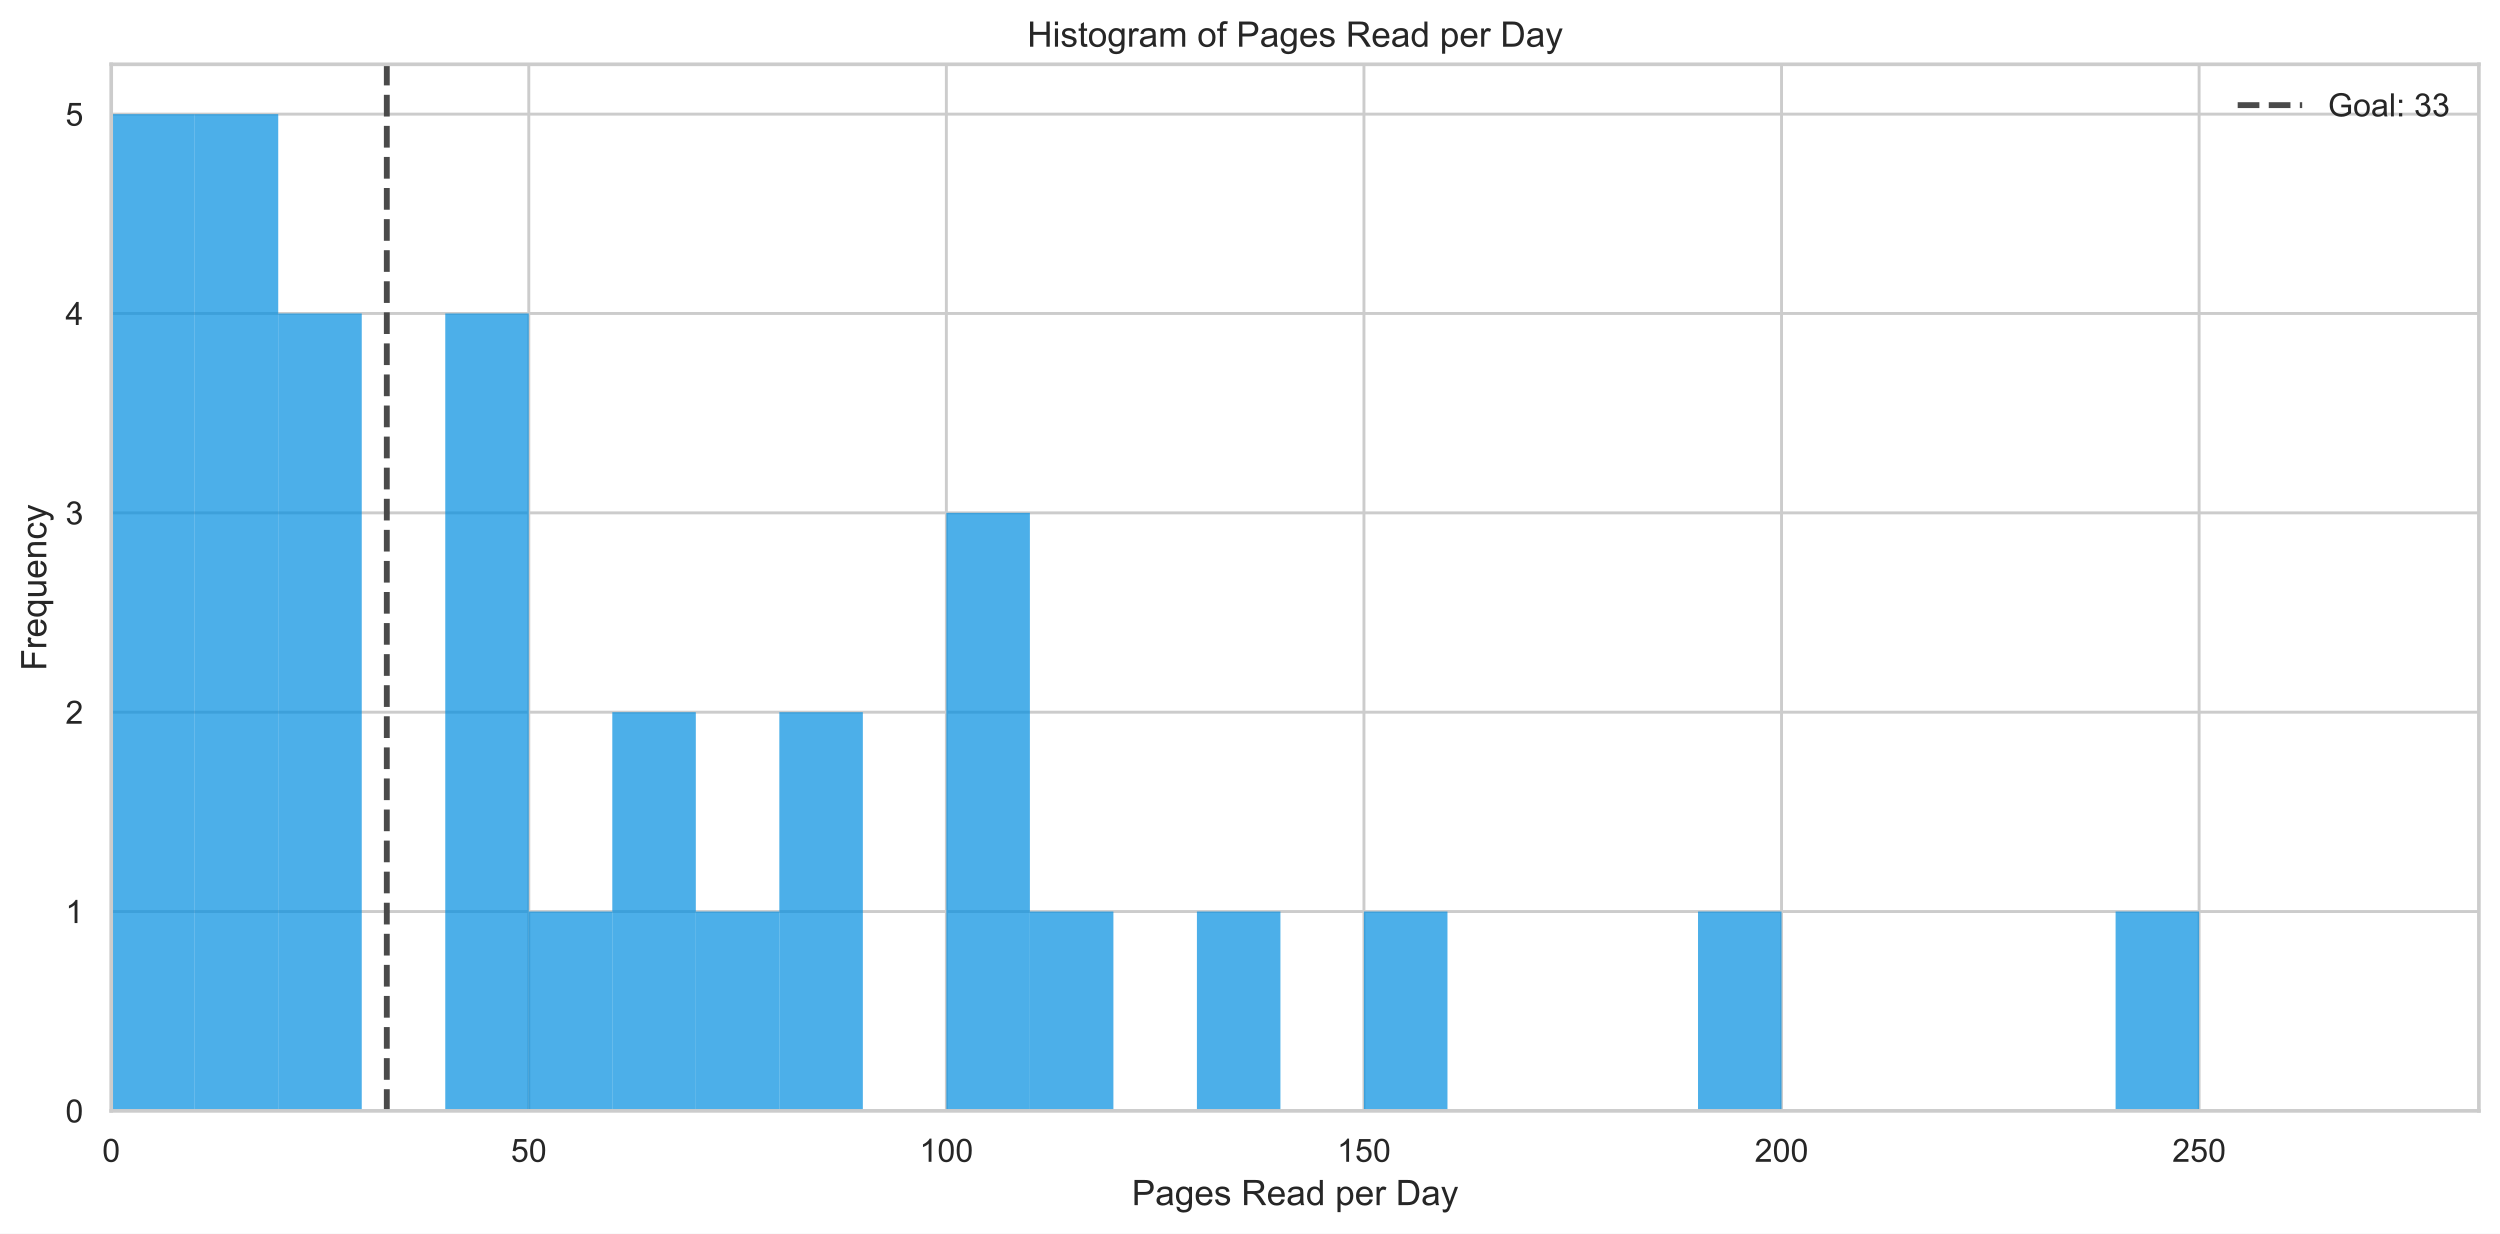
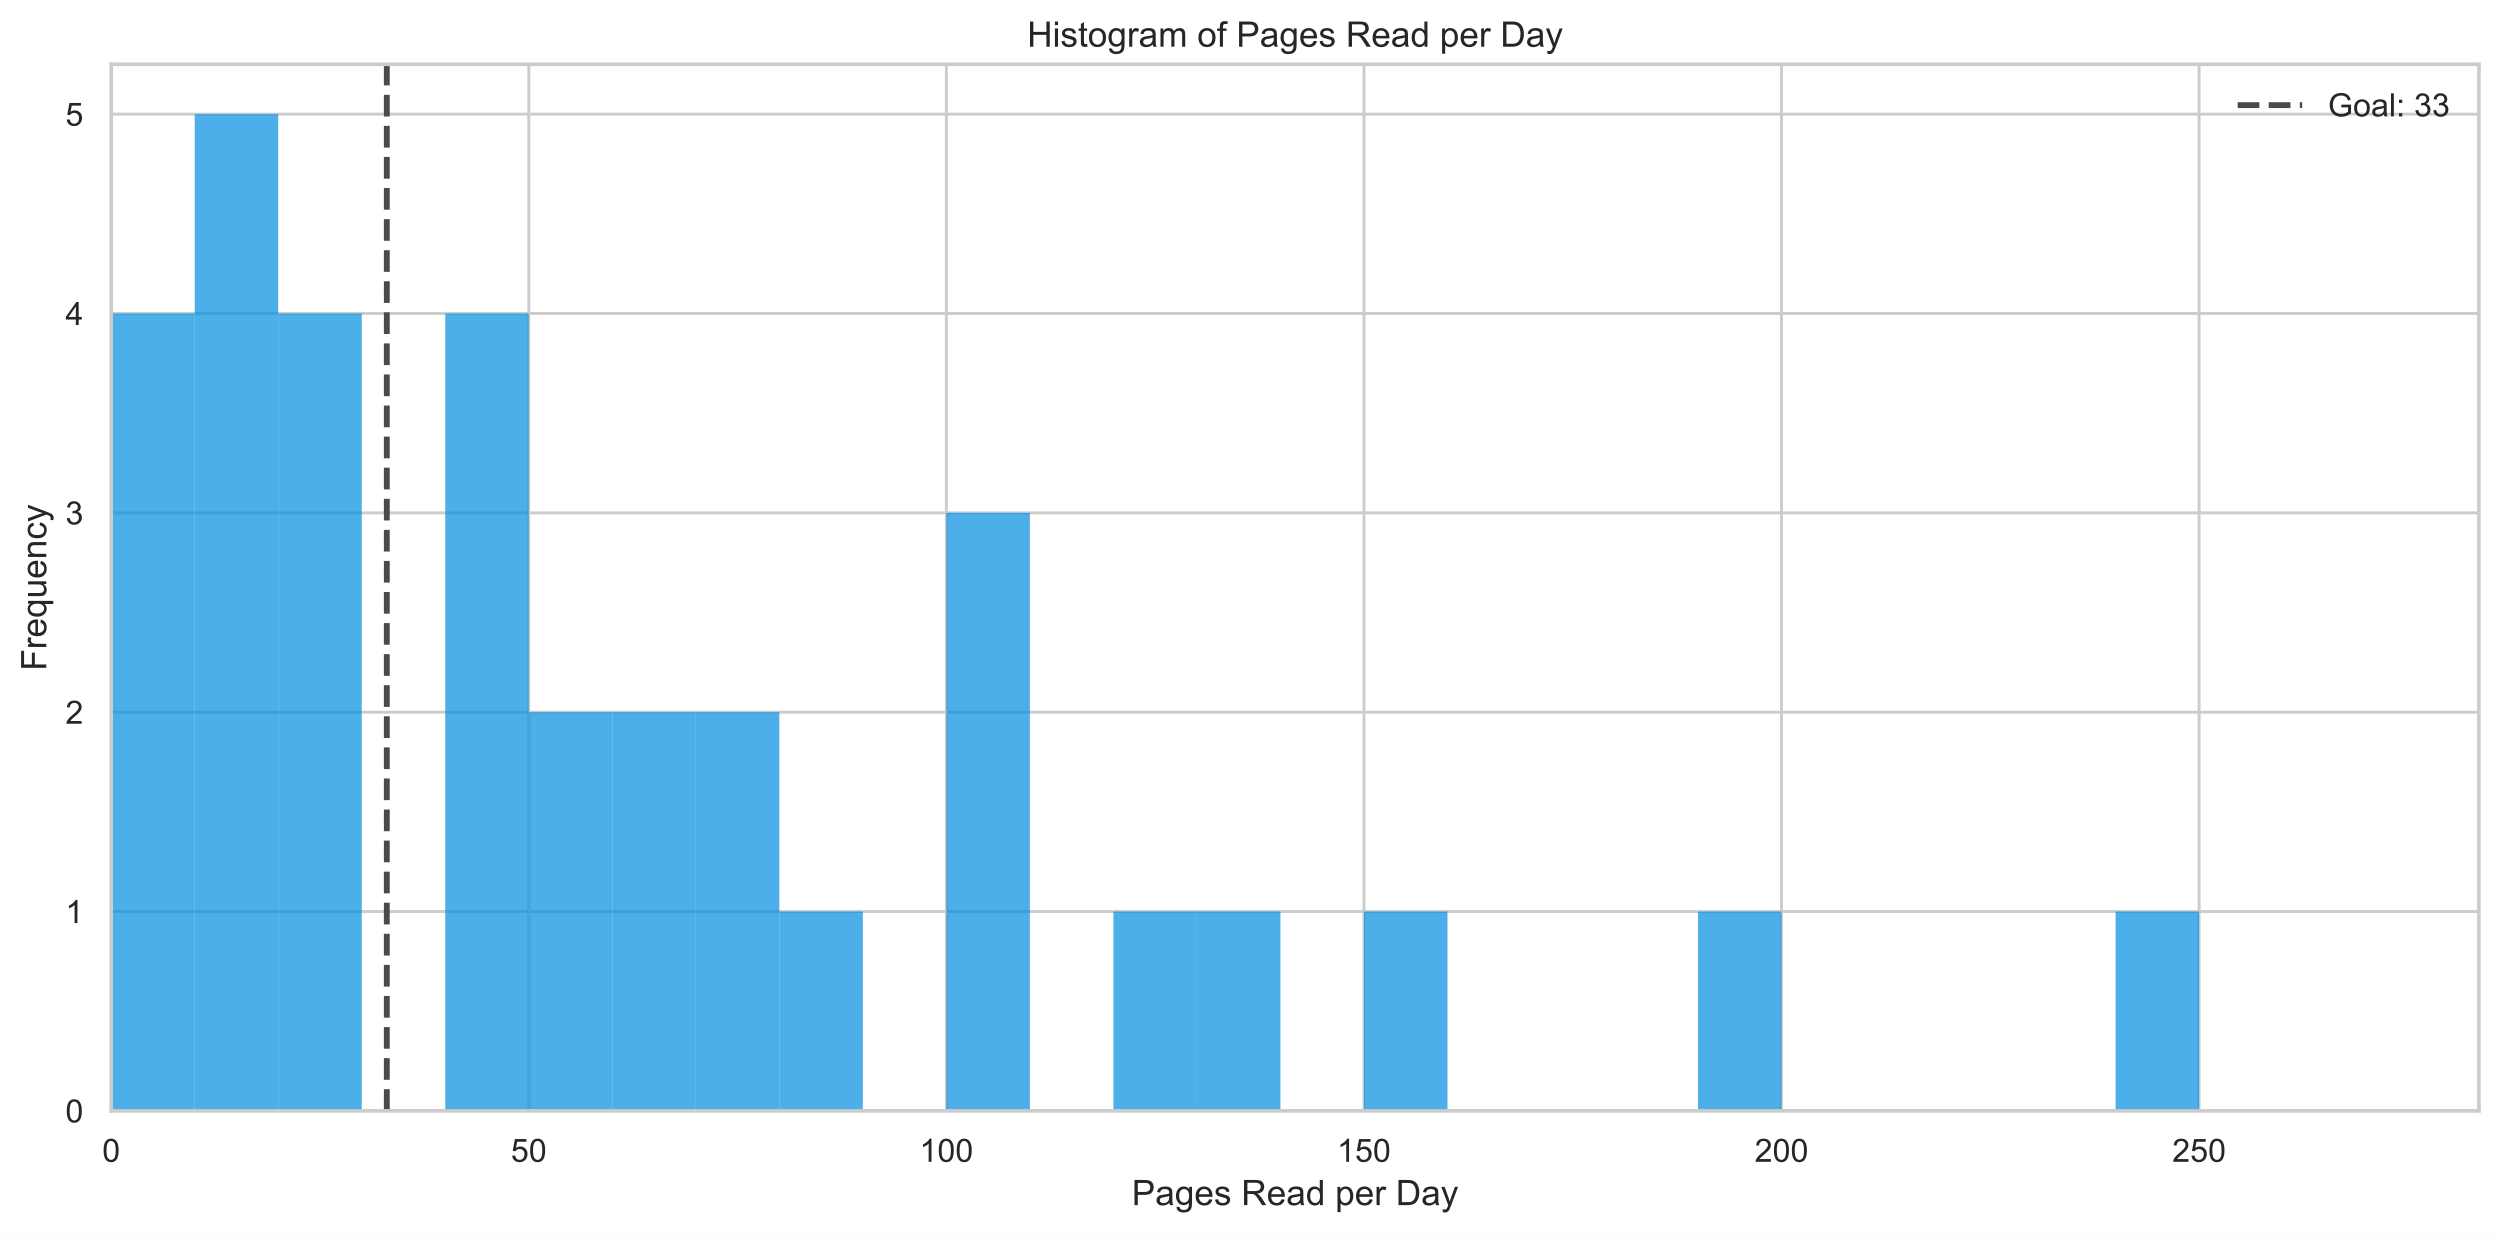
<svg xmlns="http://www.w3.org/2000/svg" xmlns:xlink="http://www.w3.org/1999/xlink" width="852.792pt" height="420.814pt" viewBox="0 0 852.792 420.814" version="1.1">
  <defs>
    <style type="text/css">*{stroke-linejoin: round; stroke-linecap: butt}</style>
  </defs>
  <g id="figure_1">
    <g id="patch_1">
      <path d="M 0 420.814  L 852.792 420.814  L 852.792 0  L 0 0  z " style="fill: #ffffff" />
    </g>
    <g id="axes_1">
      <g id="patch_2">
        <path d="M 37.932 378.939  L 845.592 378.939  L 845.592 21.936  L 37.932 21.936  z " style="fill: #ffffff" />
      </g>
      <g id="matplotlib.axis_1">
        <g id="xtick_1">
          <g id="line2d_1">
-             <path d="M 37.932 378.939  L 37.932 21.936  " clip-path="url(#pe243e5ae7b)" style="fill: none; stroke: #cccccc; stroke-linecap: round" />
+             <path d="M 37.932 378.939  L 37.932 21.936  " clip-path="url(#p85fb9407dc)" style="fill: none; stroke: #cccccc; stroke-linecap: round" />
          </g>
          <g id="text_1">
            <g style="fill: #262626" transform="translate(34.87352 396.313) scale(0.11 -0.11)">
              <defs>
                <path id="ArialMT-30" d="M 266 2259  Q 266 3072 433 3567  Q 600 4063 929 4331  Q 1259 4600 1759 4600  Q 2128 4600 2406 4451  Q 2684 4303 2865 4023  Q 3047 3744 3150 3342  Q 3253 2941 3253 2259  Q 3253 1453 3087 958  Q 2922 463 2592 192  Q 2263 -78 1759 -78  Q 1097 -78 719 397  Q 266 969 266 2259  z M 844 2259  Q 844 1131 1108 757  Q 1372 384 1759 384  Q 2147 384 2411 759  Q 2675 1134 2675 2259  Q 2675 3391 2411 3762  Q 2147 4134 1753 4134  Q 1366 4134 1134 3806  Q 844 3388 844 2259  z " transform="scale(0.015625)" />
              </defs>
              <use xlink:href="#ArialMT-30" />
            </g>
          </g>
        </g>
        <g id="xtick_2">
          <g id="line2d_2">
-             <path d="M 180.376 378.939  L 180.376 21.936  " clip-path="url(#pe243e5ae7b)" style="fill: none; stroke: #cccccc; stroke-linecap: round" />
+             <path d="M 180.376 378.939  L 180.376 21.936  " clip-path="url(#p85fb9407dc)" style="fill: none; stroke: #cccccc; stroke-linecap: round" />
          </g>
          <g id="text_2">
            <g style="fill: #262626" transform="translate(174.2594 396.313) scale(0.11 -0.11)">
              <defs>
                <path id="ArialMT-35" d="M 266 1200  L 856 1250  Q 922 819 1161 601  Q 1400 384 1738 384  Q 2144 384 2425 690  Q 2706 997 2706 1503  Q 2706 1984 2436 2262  Q 2166 2541 1728 2541  Q 1456 2541 1237 2417  Q 1019 2294 894 2097  L 366 2166  L 809 4519  L 3088 4519  L 3088 3981  L 1259 3981  L 1013 2750  Q 1425 3038 1878 3038  Q 2478 3038 2890 2622  Q 3303 2206 3303 1553  Q 3303 931 2941 478  Q 2500 -78 1738 -78  Q 1113 -78 717 272  Q 322 622 266 1200  z " transform="scale(0.015625)" />
              </defs>
              <use xlink:href="#ArialMT-35" />
              <use xlink:href="#ArialMT-30" x="55.615" />
            </g>
          </g>
        </g>
        <g id="xtick_3">
          <g id="line2d_3">
-             <path d="M 322.821 378.939  L 322.821 21.936  " clip-path="url(#pe243e5ae7b)" style="fill: none; stroke: #cccccc; stroke-linecap: round" />
+             <path d="M 322.821 378.939  L 322.821 21.936  " clip-path="url(#p85fb9407dc)" style="fill: none; stroke: #cccccc; stroke-linecap: round" />
          </g>
          <g id="text_3">
            <g style="fill: #262626" transform="translate(313.6454 396.313) scale(0.11 -0.11)">
              <defs>
                <path id="ArialMT-31" d="M 2384 0  L 1822 0  L 1822 3584  Q 1619 3391 1289 3197  Q 959 3003 697 2906  L 697 3450  Q 1169 3672 1522 3987  Q 1875 4303 2022 4600  L 2384 4600  L 2384 0  z " transform="scale(0.015625)" />
              </defs>
              <use xlink:href="#ArialMT-31" />
              <use xlink:href="#ArialMT-30" x="55.615" />
              <use xlink:href="#ArialMT-30" x="111.23" />
            </g>
          </g>
        </g>
        <g id="xtick_4">
          <g id="line2d_4">
-             <path d="M 465.265 378.939  L 465.265 21.936  " clip-path="url(#pe243e5ae7b)" style="fill: none; stroke: #cccccc; stroke-linecap: round" />
+             <path d="M 465.265 378.939  L 465.265 21.936  " clip-path="url(#p85fb9407dc)" style="fill: none; stroke: #cccccc; stroke-linecap: round" />
          </g>
          <g id="text_4">
            <g style="fill: #262626" transform="translate(456.0898 396.313) scale(0.11 -0.11)">
              <use xlink:href="#ArialMT-31" />
              <use xlink:href="#ArialMT-35" x="55.615" />
              <use xlink:href="#ArialMT-30" x="111.23" />
            </g>
          </g>
        </g>
        <g id="xtick_5">
          <g id="line2d_5">
-             <path d="M 607.71 378.939  L 607.71 21.936  " clip-path="url(#pe243e5ae7b)" style="fill: none; stroke: #cccccc; stroke-linecap: round" />
+             <path d="M 607.71 378.939  L 607.71 21.936  " clip-path="url(#p85fb9407dc)" style="fill: none; stroke: #cccccc; stroke-linecap: round" />
          </g>
          <g id="text_5">
            <g style="fill: #262626" transform="translate(598.5343 396.313) scale(0.11 -0.11)">
              <defs>
                <path id="ArialMT-32" d="M 3222 541  L 3222 0  L 194 0  Q 188 203 259 391  Q 375 700 629 1000  Q 884 1300 1366 1694  Q 2113 2306 2375 2664  Q 2638 3022 2638 3341  Q 2638 3675 2398 3904  Q 2159 4134 1775 4134  Q 1369 4134 1125 3890  Q 881 3647 878 3216  L 300 3275  Q 359 3922 746 4261  Q 1134 4600 1788 4600  Q 2447 4600 2831 4234  Q 3216 3869 3216 3328  Q 3216 3053 3103 2787  Q 2991 2522 2730 2228  Q 2469 1934 1863 1422  Q 1356 997 1212 845  Q 1069 694 975 541  L 3222 541  z " transform="scale(0.015625)" />
              </defs>
              <use xlink:href="#ArialMT-32" />
              <use xlink:href="#ArialMT-30" x="55.615" />
              <use xlink:href="#ArialMT-30" x="111.23" />
            </g>
          </g>
        </g>
        <g id="xtick_6">
          <g id="line2d_6">
-             <path d="M 750.154 378.939  L 750.154 21.936  " clip-path="url(#pe243e5ae7b)" style="fill: none; stroke: #cccccc; stroke-linecap: round" />
+             <path d="M 750.154 378.939  L 750.154 21.936  " clip-path="url(#p85fb9407dc)" style="fill: none; stroke: #cccccc; stroke-linecap: round" />
          </g>
          <g id="text_6">
            <g style="fill: #262626" transform="translate(740.9787 396.313) scale(0.11 -0.11)">
              <use xlink:href="#ArialMT-32" />
              <use xlink:href="#ArialMT-35" x="55.615" />
              <use xlink:href="#ArialMT-30" x="111.23" />
            </g>
          </g>
        </g>
        <g id="text_7">
          <g style="fill: #262626" transform="translate(386.0661 411.0886) scale(0.12 -0.12)">
            <defs>
              <path id="ArialMT-50" d="M 494 0  L 494 4581  L 2222 4581  Q 2678 4581 2919 4538  Q 3256 4481 3484 4323  Q 3713 4166 3852 3881  Q 3991 3597 3991 3256  Q 3991 2672 3619 2267  Q 3247 1863 2275 1863  L 1100 1863  L 1100 0  L 494 0  z M 1100 2403  L 2284 2403  Q 2872 2403 3119 2622  Q 3366 2841 3366 3238  Q 3366 3525 3220 3729  Q 3075 3934 2838 4000  Q 2684 4041 2272 4041  L 1100 4041  L 1100 2403  z " transform="scale(0.015625)" />
              <path id="ArialMT-61" d="M 2588 409  Q 2275 144 1986 34  Q 1697 -75 1366 -75  Q 819 -75 525 192  Q 231 459 231 875  Q 231 1119 342 1320  Q 453 1522 633 1644  Q 813 1766 1038 1828  Q 1203 1872 1538 1913  Q 2219 1994 2541 2106  Q 2544 2222 2544 2253  Q 2544 2597 2384 2738  Q 2169 2928 1744 2928  Q 1347 2928 1158 2789  Q 969 2650 878 2297  L 328 2372  Q 403 2725 575 2942  Q 747 3159 1072 3276  Q 1397 3394 1825 3394  Q 2250 3394 2515 3294  Q 2781 3194 2906 3042  Q 3031 2891 3081 2659  Q 3109 2516 3109 2141  L 3109 1391  Q 3109 606 3145 398  Q 3181 191 3288 0  L 2700 0  Q 2613 175 2588 409  z M 2541 1666  Q 2234 1541 1622 1453  Q 1275 1403 1131 1340  Q 988 1278 909 1158  Q 831 1038 831 891  Q 831 666 1001 516  Q 1172 366 1500 366  Q 1825 366 2078 508  Q 2331 650 2450 897  Q 2541 1088 2541 1459  L 2541 1666  z " transform="scale(0.015625)" />
              <path id="ArialMT-67" d="M 319 -275  L 866 -356  Q 900 -609 1056 -725  Q 1266 -881 1628 -881  Q 2019 -881 2231 -725  Q 2444 -569 2519 -288  Q 2563 -116 2559 434  Q 2191 0 1641 0  Q 956 0 581 494  Q 206 988 206 1678  Q 206 2153 378 2554  Q 550 2956 876 3175  Q 1203 3394 1644 3394  Q 2231 3394 2613 2919  L 2613 3319  L 3131 3319  L 3131 450  Q 3131 -325 2973 -648  Q 2816 -972 2473 -1159  Q 2131 -1347 1631 -1347  Q 1038 -1347 672 -1080  Q 306 -813 319 -275  z M 784 1719  Q 784 1066 1043 766  Q 1303 466 1694 466  Q 2081 466 2343 764  Q 2606 1063 2606 1700  Q 2606 2309 2336 2618  Q 2066 2928 1684 2928  Q 1309 2928 1046 2623  Q 784 2319 784 1719  z " transform="scale(0.015625)" />
              <path id="ArialMT-65" d="M 2694 1069  L 3275 997  Q 3138 488 2766 206  Q 2394 -75 1816 -75  Q 1088 -75 661 373  Q 234 822 234 1631  Q 234 2469 665 2931  Q 1097 3394 1784 3394  Q 2450 3394 2872 2941  Q 3294 2488 3294 1666  Q 3294 1616 3291 1516  L 816 1516  Q 847 969 1125 678  Q 1403 388 1819 388  Q 2128 388 2347 550  Q 2566 713 2694 1069  z M 847 1978  L 2700 1978  Q 2663 2397 2488 2606  Q 2219 2931 1791 2931  Q 1403 2931 1139 2672  Q 875 2413 847 1978  z " transform="scale(0.015625)" />
              <path id="ArialMT-73" d="M 197 991  L 753 1078  Q 800 744 1014 566  Q 1228 388 1613 388  Q 2000 388 2187 545  Q 2375 703 2375 916  Q 2375 1106 2209 1216  Q 2094 1291 1634 1406  Q 1016 1563 777 1677  Q 538 1791 414 1992  Q 291 2194 291 2438  Q 291 2659 392 2848  Q 494 3038 669 3163  Q 800 3259 1026 3326  Q 1253 3394 1513 3394  Q 1903 3394 2198 3281  Q 2494 3169 2634 2976  Q 2775 2784 2828 2463  L 2278 2388  Q 2241 2644 2061 2787  Q 1881 2931 1553 2931  Q 1166 2931 1000 2803  Q 834 2675 834 2503  Q 834 2394 903 2306  Q 972 2216 1119 2156  Q 1203 2125 1616 2013  Q 2213 1853 2448 1751  Q 2684 1650 2818 1456  Q 2953 1263 2953 975  Q 2953 694 2789 445  Q 2625 197 2315 61  Q 2006 -75 1616 -75  Q 969 -75 630 194  Q 291 463 197 991  z " transform="scale(0.015625)" />
              <path id="ArialMT-20" transform="scale(0.015625)" />
              <path id="ArialMT-52" d="M 503 0  L 503 4581  L 2534 4581  Q 3147 4581 3465 4457  Q 3784 4334 3975 4021  Q 4166 3709 4166 3331  Q 4166 2844 3850 2509  Q 3534 2175 2875 2084  Q 3116 1969 3241 1856  Q 3506 1613 3744 1247  L 4541 0  L 3778 0  L 3172 953  Q 2906 1366 2734 1584  Q 2563 1803 2427 1890  Q 2291 1978 2150 2013  Q 2047 2034 1813 2034  L 1109 2034  L 1109 0  L 503 0  z M 1109 2559  L 2413 2559  Q 2828 2559 3062 2645  Q 3297 2731 3419 2920  Q 3541 3109 3541 3331  Q 3541 3656 3305 3865  Q 3069 4075 2559 4075  L 1109 4075  L 1109 2559  z " transform="scale(0.015625)" />
              <path id="ArialMT-64" d="M 2575 0  L 2575 419  Q 2259 -75 1647 -75  Q 1250 -75 917 144  Q 584 363 401 755  Q 219 1147 219 1656  Q 219 2153 384 2558  Q 550 2963 881 3178  Q 1213 3394 1622 3394  Q 1922 3394 2156 3267  Q 2391 3141 2538 2938  L 2538 4581  L 3097 4581  L 3097 0  L 2575 0  z M 797 1656  Q 797 1019 1065 703  Q 1334 388 1700 388  Q 2069 388 2326 689  Q 2584 991 2584 1609  Q 2584 2291 2321 2609  Q 2059 2928 1675 2928  Q 1300 2928 1048 2622  Q 797 2316 797 1656  z " transform="scale(0.015625)" />
              <path id="ArialMT-70" d="M 422 -1272  L 422 3319  L 934 3319  L 934 2888  Q 1116 3141 1344 3267  Q 1572 3394 1897 3394  Q 2322 3394 2647 3175  Q 2972 2956 3137 2557  Q 3303 2159 3303 1684  Q 3303 1175 3120 767  Q 2938 359 2589 142  Q 2241 -75 1856 -75  Q 1575 -75 1351 44  Q 1128 163 984 344  L 984 -1272  L 422 -1272  z M 931 1641  Q 931 1000 1190 694  Q 1450 388 1819 388  Q 2194 388 2461 705  Q 2728 1022 2728 1688  Q 2728 2322 2467 2637  Q 2206 2953 1844 2953  Q 1484 2953 1207 2617  Q 931 2281 931 1641  z " transform="scale(0.015625)" />
              <path id="ArialMT-72" d="M 416 0  L 416 3319  L 922 3319  L 922 2816  Q 1116 3169 1280 3281  Q 1444 3394 1641 3394  Q 1925 3394 2219 3213  L 2025 2691  Q 1819 2813 1613 2813  Q 1428 2813 1281 2702  Q 1134 2591 1072 2394  Q 978 2094 978 1738  L 978 0  L 416 0  z " transform="scale(0.015625)" />
              <path id="ArialMT-44" d="M 494 0  L 494 4581  L 2072 4581  Q 2606 4581 2888 4516  Q 3281 4425 3559 4188  Q 3922 3881 4101 3404  Q 4281 2928 4281 2316  Q 4281 1794 4159 1391  Q 4038 988 3847 723  Q 3656 459 3429 307  Q 3203 156 2883 78  Q 2563 0 2147 0  L 494 0  z M 1100 541  L 2078 541  Q 2531 541 2789 625  Q 3047 709 3200 863  Q 3416 1078 3536 1442  Q 3656 1806 3656 2325  Q 3656 3044 3420 3430  Q 3184 3816 2847 3947  Q 2603 4041 2063 4041  L 1100 4041  L 1100 541  z " transform="scale(0.015625)" />
              <path id="ArialMT-79" d="M 397 -1278  L 334 -750  Q 519 -800 656 -800  Q 844 -800 956 -737  Q 1069 -675 1141 -563  Q 1194 -478 1313 -144  Q 1328 -97 1363 -6  L 103 3319  L 709 3319  L 1400 1397  Q 1534 1031 1641 628  Q 1738 1016 1872 1384  L 2581 3319  L 3144 3319  L 1881 -56  Q 1678 -603 1566 -809  Q 1416 -1088 1222 -1217  Q 1028 -1347 759 -1347  Q 597 -1347 397 -1278  z " transform="scale(0.015625)" />
            </defs>
            <use xlink:href="#ArialMT-50" />
            <use xlink:href="#ArialMT-61" x="66.699" />
            <use xlink:href="#ArialMT-67" x="122.314" />
            <use xlink:href="#ArialMT-65" x="177.93" />
            <use xlink:href="#ArialMT-73" x="233.545" />
            <use xlink:href="#ArialMT-20" x="283.545" />
            <use xlink:href="#ArialMT-52" x="311.328" />
            <use xlink:href="#ArialMT-65" x="383.545" />
            <use xlink:href="#ArialMT-61" x="439.16" />
            <use xlink:href="#ArialMT-64" x="494.775" />
            <use xlink:href="#ArialMT-20" x="550.391" />
            <use xlink:href="#ArialMT-70" x="578.174" />
            <use xlink:href="#ArialMT-65" x="633.789" />
            <use xlink:href="#ArialMT-72" x="689.404" />
            <use xlink:href="#ArialMT-20" x="722.705" />
            <use xlink:href="#ArialMT-44" x="750.488" />
            <use xlink:href="#ArialMT-61" x="822.705" />
            <use xlink:href="#ArialMT-79" x="878.32" />
          </g>
        </g>
      </g>
      <g id="matplotlib.axis_2">
        <g id="ytick_1">
          <g id="line2d_7">
-             <path d="M 37.932 378.939  L 845.592 378.939  " clip-path="url(#pe243e5ae7b)" style="fill: none; stroke: #cccccc; stroke-linecap: round" />
+             <path d="M 37.932 378.939  L 845.592 378.939  " clip-path="url(#p85fb9407dc)" style="fill: none; stroke: #cccccc; stroke-linecap: round" />
          </g>
          <g id="text_8">
            <g style="fill: #262626" transform="translate(22.315 382.8762) scale(0.11 -0.11)">
              <use xlink:href="#ArialMT-30" />
            </g>
          </g>
        </g>
        <g id="ytick_2">
          <g id="line2d_8">
-             <path d="M 37.932 310.939  L 845.592 310.939  " clip-path="url(#pe243e5ae7b)" style="fill: none; stroke: #cccccc; stroke-linecap: round" />
+             <path d="M 37.932 310.939  L 845.592 310.939  " clip-path="url(#p85fb9407dc)" style="fill: none; stroke: #cccccc; stroke-linecap: round" />
          </g>
          <g id="text_9">
            <g style="fill: #262626" transform="translate(22.315 314.8755) scale(0.11 -0.11)">
              <use xlink:href="#ArialMT-31" />
            </g>
          </g>
        </g>
        <g id="ytick_3">
          <g id="line2d_9">
-             <path d="M 37.932 242.938  L 845.592 242.938  " clip-path="url(#pe243e5ae7b)" style="fill: none; stroke: #cccccc; stroke-linecap: round" />
+             <path d="M 37.932 242.938  L 845.592 242.938  " clip-path="url(#p85fb9407dc)" style="fill: none; stroke: #cccccc; stroke-linecap: round" />
          </g>
          <g id="text_10">
            <g style="fill: #262626" transform="translate(22.315 246.8747) scale(0.11 -0.11)">
              <use xlink:href="#ArialMT-32" />
            </g>
          </g>
        </g>
        <g id="ytick_4">
          <g id="line2d_10">
-             <path d="M 37.932 174.937  L 845.592 174.937  " clip-path="url(#pe243e5ae7b)" style="fill: none; stroke: #cccccc; stroke-linecap: round" />
+             <path d="M 37.932 174.937  L 845.592 174.937  " clip-path="url(#p85fb9407dc)" style="fill: none; stroke: #cccccc; stroke-linecap: round" />
          </g>
          <g id="text_11">
            <g style="fill: #262626" transform="translate(22.315 178.874) scale(0.11 -0.11)">
              <defs>
                <path id="ArialMT-33" d="M 269 1209  L 831 1284  Q 928 806 1161 595  Q 1394 384 1728 384  Q 2125 384 2398 659  Q 2672 934 2672 1341  Q 2672 1728 2419 1979  Q 2166 2231 1775 2231  Q 1616 2231 1378 2169  L 1441 2663  Q 1497 2656 1531 2656  Q 1891 2656 2178 2843  Q 2466 3031 2466 3422  Q 2466 3731 2256 3934  Q 2047 4138 1716 4138  Q 1388 4138 1169 3931  Q 950 3725 888 3313  L 325 3413  Q 428 3978 793 4289  Q 1159 4600 1703 4600  Q 2078 4600 2393 4439  Q 2709 4278 2876 4000  Q 3044 3722 3044 3409  Q 3044 3113 2884 2869  Q 2725 2625 2413 2481  Q 2819 2388 3044 2092  Q 3269 1797 3269 1353  Q 3269 753 2831 336  Q 2394 -81 1725 -81  Q 1122 -81 723 278  Q 325 638 269 1209  z " transform="scale(0.015625)" />
              </defs>
              <use xlink:href="#ArialMT-33" />
            </g>
          </g>
        </g>
        <g id="ytick_5">
          <g id="line2d_11">
-             <path d="M 37.932 106.937  L 845.592 106.937  " clip-path="url(#pe243e5ae7b)" style="fill: none; stroke: #cccccc; stroke-linecap: round" />
+             <path d="M 37.932 106.937  L 845.592 106.937  " clip-path="url(#p85fb9407dc)" style="fill: none; stroke: #cccccc; stroke-linecap: round" />
          </g>
          <g id="text_12">
            <g style="fill: #262626" transform="translate(22.315 110.8733) scale(0.11 -0.11)">
              <defs>
                <path id="ArialMT-34" d="M 2069 0  L 2069 1097  L 81 1097  L 81 1613  L 2172 4581  L 2631 4581  L 2631 1613  L 3250 1613  L 3250 1097  L 2631 1097  L 2631 0  L 2069 0  z M 2069 1613  L 2069 3678  L 634 1613  L 2069 1613  z " transform="scale(0.015625)" />
              </defs>
              <use xlink:href="#ArialMT-34" />
            </g>
          </g>
        </g>
        <g id="ytick_6">
          <g id="line2d_12">
-             <path d="M 37.932 38.936  L 845.592 38.936  " clip-path="url(#pe243e5ae7b)" style="fill: none; stroke: #cccccc; stroke-linecap: round" />
+             <path d="M 37.932 38.936  L 845.592 38.936  " clip-path="url(#p85fb9407dc)" style="fill: none; stroke: #cccccc; stroke-linecap: round" />
          </g>
          <g id="text_13">
            <g style="fill: #262626" transform="translate(22.315 42.8726) scale(0.11 -0.11)">
              <use xlink:href="#ArialMT-35" />
            </g>
          </g>
        </g>
        <g id="text_14">
          <g style="fill: #262626" transform="translate(15.78937 228.7828) rotate(-90) scale(0.12 -0.12)">
            <defs>
              <path id="ArialMT-46" d="M 525 0  L 525 4581  L 3616 4581  L 3616 4041  L 1131 4041  L 1131 2622  L 3281 2622  L 3281 2081  L 1131 2081  L 1131 0  L 525 0  z " transform="scale(0.015625)" />
              <path id="ArialMT-71" d="M 2538 -1272  L 2538 353  Q 2406 169 2170 47  Q 1934 -75 1669 -75  Q 1078 -75 651 397  Q 225 869 225 1691  Q 225 2191 398 2587  Q 572 2984 901 3189  Q 1231 3394 1625 3394  Q 2241 3394 2594 2875  L 2594 3319  L 3100 3319  L 3100 -1272  L 2538 -1272  z M 803 1669  Q 803 1028 1072 708  Q 1341 388 1716 388  Q 2075 388 2334 692  Q 2594 997 2594 1619  Q 2594 2281 2320 2615  Q 2047 2950 1678 2950  Q 1313 2950 1058 2639  Q 803 2328 803 1669  z " transform="scale(0.015625)" />
              <path id="ArialMT-75" d="M 2597 0  L 2597 488  Q 2209 -75 1544 -75  Q 1250 -75 995 37  Q 741 150 617 320  Q 494 491 444 738  Q 409 903 409 1263  L 409 3319  L 972 3319  L 972 1478  Q 972 1038 1006 884  Q 1059 663 1231 536  Q 1403 409 1656 409  Q 1909 409 2131 539  Q 2353 669 2445 892  Q 2538 1116 2538 1541  L 2538 3319  L 3100 3319  L 3100 0  L 2597 0  z " transform="scale(0.015625)" />
              <path id="ArialMT-6e" d="M 422 0  L 422 3319  L 928 3319  L 928 2847  Q 1294 3394 1984 3394  Q 2284 3394 2536 3286  Q 2788 3178 2913 3003  Q 3038 2828 3088 2588  Q 3119 2431 3119 2041  L 3119 0  L 2556 0  L 2556 2019  Q 2556 2363 2490 2533  Q 2425 2703 2258 2804  Q 2091 2906 1866 2906  Q 1506 2906 1245 2678  Q 984 2450 984 1813  L 984 0  L 422 0  z " transform="scale(0.015625)" />
              <path id="ArialMT-63" d="M 2588 1216  L 3141 1144  Q 3050 572 2676 248  Q 2303 -75 1759 -75  Q 1078 -75 664 370  Q 250 816 250 1647  Q 250 2184 428 2587  Q 606 2991 970 3192  Q 1334 3394 1763 3394  Q 2303 3394 2647 3120  Q 2991 2847 3088 2344  L 2541 2259  Q 2463 2594 2264 2762  Q 2066 2931 1784 2931  Q 1359 2931 1093 2626  Q 828 2322 828 1663  Q 828 994 1084 691  Q 1341 388 1753 388  Q 2084 388 2306 591  Q 2528 794 2588 1216  z " transform="scale(0.015625)" />
            </defs>
            <use xlink:href="#ArialMT-46" />
            <use xlink:href="#ArialMT-72" x="61.084" />
            <use xlink:href="#ArialMT-65" x="94.385" />
            <use xlink:href="#ArialMT-71" x="150" />
            <use xlink:href="#ArialMT-75" x="205.615" />
            <use xlink:href="#ArialMT-65" x="261.23" />
            <use xlink:href="#ArialMT-6e" x="316.846" />
            <use xlink:href="#ArialMT-63" x="372.461" />
            <use xlink:href="#ArialMT-79" x="422.461" />
          </g>
        </g>
      </g>
      <g id="patch_3">
-         <path d="M 37.932 378.939  L 66.421 378.939  L 66.421 38.936  L 37.932 38.936  z " clip-path="url(#pe243e5ae7b)" style="fill: #008ddf; opacity: 0.7" />
+         <path d="M 37.932 378.939  L 66.421 378.939  L 66.421 106.937  L 37.932 106.937  z " clip-path="url(#p85fb9407dc)" style="fill: #008ddf; opacity: 0.7" />
      </g>
      <g id="patch_4">
-         <path d="M 66.421 378.939  L 94.91 378.939  L 94.91 38.936  L 66.421 38.936  z " clip-path="url(#pe243e5ae7b)" style="fill: #008ddf; opacity: 0.7" />
+         <path d="M 66.421 378.939  L 94.91 378.939  L 94.91 38.936  L 66.421 38.936  z " clip-path="url(#p85fb9407dc)" style="fill: #008ddf; opacity: 0.7" />
      </g>
      <g id="patch_5">
-         <path d="M 94.91 378.939  L 123.399 378.939  L 123.399 106.937  L 94.91 106.937  z " clip-path="url(#pe243e5ae7b)" style="fill: #008ddf; opacity: 0.7" />
+         <path d="M 94.91 378.939  L 123.399 378.939  L 123.399 106.937  L 94.91 106.937  z " clip-path="url(#p85fb9407dc)" style="fill: #008ddf; opacity: 0.7" />
      </g>
      <g id="patch_6">
-         <path d="M 123.399 378.939  L 151.888 378.939  L 151.888 378.939  L 123.399 378.939  z " clip-path="url(#pe243e5ae7b)" style="fill: #008ddf; opacity: 0.7" />
+         <path d="M 123.399 378.939  L 151.888 378.939  L 151.888 378.939  L 123.399 378.939  z " clip-path="url(#p85fb9407dc)" style="fill: #008ddf; opacity: 0.7" />
      </g>
      <g id="patch_7">
-         <path d="M 151.888 378.939  L 180.376 378.939  L 180.376 106.937  L 151.888 106.937  z " clip-path="url(#pe243e5ae7b)" style="fill: #008ddf; opacity: 0.7" />
+         <path d="M 151.888 378.939  L 180.376 378.939  L 180.376 106.937  L 151.888 106.937  z " clip-path="url(#p85fb9407dc)" style="fill: #008ddf; opacity: 0.7" />
      </g>
      <g id="patch_8">
-         <path d="M 180.376 378.939  L 208.865 378.939  L 208.865 310.939  L 180.376 310.939  z " clip-path="url(#pe243e5ae7b)" style="fill: #008ddf; opacity: 0.7" />
+         <path d="M 180.376 378.939  L 208.865 378.939  L 208.865 242.938  L 180.376 242.938  z " clip-path="url(#p85fb9407dc)" style="fill: #008ddf; opacity: 0.7" />
      </g>
      <g id="patch_9">
-         <path d="M 208.865 378.939  L 237.354 378.939  L 237.354 242.938  L 208.865 242.938  z " clip-path="url(#pe243e5ae7b)" style="fill: #008ddf; opacity: 0.7" />
+         <path d="M 208.865 378.939  L 237.354 378.939  L 237.354 242.938  L 208.865 242.938  z " clip-path="url(#p85fb9407dc)" style="fill: #008ddf; opacity: 0.7" />
      </g>
      <g id="patch_10">
-         <path d="M 237.354 378.939  L 265.843 378.939  L 265.843 310.939  L 237.354 310.939  z " clip-path="url(#pe243e5ae7b)" style="fill: #008ddf; opacity: 0.7" />
+         <path d="M 237.354 378.939  L 265.843 378.939  L 265.843 242.938  L 237.354 242.938  z " clip-path="url(#p85fb9407dc)" style="fill: #008ddf; opacity: 0.7" />
      </g>
      <g id="patch_11">
-         <path d="M 265.843 378.939  L 294.332 378.939  L 294.332 242.938  L 265.843 242.938  z " clip-path="url(#pe243e5ae7b)" style="fill: #008ddf; opacity: 0.7" />
+         <path d="M 265.843 378.939  L 294.332 378.939  L 294.332 310.939  L 265.843 310.939  z " clip-path="url(#p85fb9407dc)" style="fill: #008ddf; opacity: 0.7" />
      </g>
      <g id="patch_12">
-         <path d="M 294.332 378.939  L 322.821 378.939  L 322.821 378.939  L 294.332 378.939  z " clip-path="url(#pe243e5ae7b)" style="fill: #008ddf; opacity: 0.7" />
+         <path d="M 294.332 378.939  L 322.821 378.939  L 322.821 378.939  L 294.332 378.939  z " clip-path="url(#p85fb9407dc)" style="fill: #008ddf; opacity: 0.7" />
      </g>
      <g id="patch_13">
-         <path d="M 322.821 378.939  L 351.31 378.939  L 351.31 174.937  L 322.821 174.937  z " clip-path="url(#pe243e5ae7b)" style="fill: #008ddf; opacity: 0.7" />
+         <path d="M 322.821 378.939  L 351.31 378.939  L 351.31 174.937  L 322.821 174.937  z " clip-path="url(#p85fb9407dc)" style="fill: #008ddf; opacity: 0.7" />
      </g>
      <g id="patch_14">
-         <path d="M 351.31 378.939  L 379.799 378.939  L 379.799 310.939  L 351.31 310.939  z " clip-path="url(#pe243e5ae7b)" style="fill: #008ddf; opacity: 0.7" />
+         <path d="M 351.31 378.939  L 379.799 378.939  L 379.799 378.939  L 351.31 378.939  z " clip-path="url(#p85fb9407dc)" style="fill: #008ddf; opacity: 0.7" />
      </g>
      <g id="patch_15">
-         <path d="M 379.799 378.939  L 408.288 378.939  L 408.288 378.939  L 379.799 378.939  z " clip-path="url(#pe243e5ae7b)" style="fill: #008ddf; opacity: 0.7" />
+         <path d="M 379.799 378.939  L 408.288 378.939  L 408.288 310.939  L 379.799 310.939  z " clip-path="url(#p85fb9407dc)" style="fill: #008ddf; opacity: 0.7" />
      </g>
      <g id="patch_16">
-         <path d="M 408.288 378.939  L 436.776 378.939  L 436.776 310.939  L 408.288 310.939  z " clip-path="url(#pe243e5ae7b)" style="fill: #008ddf; opacity: 0.7" />
+         <path d="M 408.288 378.939  L 436.776 378.939  L 436.776 310.939  L 408.288 310.939  z " clip-path="url(#p85fb9407dc)" style="fill: #008ddf; opacity: 0.7" />
      </g>
      <g id="patch_17">
-         <path d="M 436.776 378.939  L 465.265 378.939  L 465.265 378.939  L 436.776 378.939  z " clip-path="url(#pe243e5ae7b)" style="fill: #008ddf; opacity: 0.7" />
+         <path d="M 436.776 378.939  L 465.265 378.939  L 465.265 378.939  L 436.776 378.939  z " clip-path="url(#p85fb9407dc)" style="fill: #008ddf; opacity: 0.7" />
      </g>
      <g id="patch_18">
-         <path d="M 465.265 378.939  L 493.754 378.939  L 493.754 310.939  L 465.265 310.939  z " clip-path="url(#pe243e5ae7b)" style="fill: #008ddf; opacity: 0.7" />
+         <path d="M 465.265 378.939  L 493.754 378.939  L 493.754 310.939  L 465.265 310.939  z " clip-path="url(#p85fb9407dc)" style="fill: #008ddf; opacity: 0.7" />
      </g>
      <g id="patch_19">
-         <path d="M 493.754 378.939  L 522.243 378.939  L 522.243 378.939  L 493.754 378.939  z " clip-path="url(#pe243e5ae7b)" style="fill: #008ddf; opacity: 0.7" />
+         <path d="M 493.754 378.939  L 522.243 378.939  L 522.243 378.939  L 493.754 378.939  z " clip-path="url(#p85fb9407dc)" style="fill: #008ddf; opacity: 0.7" />
      </g>
      <g id="patch_20">
-         <path d="M 522.243 378.939  L 550.732 378.939  L 550.732 378.939  L 522.243 378.939  z " clip-path="url(#pe243e5ae7b)" style="fill: #008ddf; opacity: 0.7" />
+         <path d="M 522.243 378.939  L 550.732 378.939  L 550.732 378.939  L 522.243 378.939  z " clip-path="url(#p85fb9407dc)" style="fill: #008ddf; opacity: 0.7" />
      </g>
      <g id="patch_21">
-         <path d="M 550.732 378.939  L 579.221 378.939  L 579.221 378.939  L 550.732 378.939  z " clip-path="url(#pe243e5ae7b)" style="fill: #008ddf; opacity: 0.7" />
+         <path d="M 550.732 378.939  L 579.221 378.939  L 579.221 378.939  L 550.732 378.939  z " clip-path="url(#p85fb9407dc)" style="fill: #008ddf; opacity: 0.7" />
      </g>
      <g id="patch_22">
-         <path d="M 579.221 378.939  L 607.71 378.939  L 607.71 310.939  L 579.221 310.939  z " clip-path="url(#pe243e5ae7b)" style="fill: #008ddf; opacity: 0.7" />
+         <path d="M 579.221 378.939  L 607.71 378.939  L 607.71 310.939  L 579.221 310.939  z " clip-path="url(#p85fb9407dc)" style="fill: #008ddf; opacity: 0.7" />
      </g>
      <g id="patch_23">
-         <path d="M 607.71 378.939  L 636.199 378.939  L 636.199 378.939  L 607.71 378.939  z " clip-path="url(#pe243e5ae7b)" style="fill: #008ddf; opacity: 0.7" />
+         <path d="M 607.71 378.939  L 636.199 378.939  L 636.199 378.939  L 607.71 378.939  z " clip-path="url(#p85fb9407dc)" style="fill: #008ddf; opacity: 0.7" />
      </g>
      <g id="patch_24">
-         <path d="M 636.199 378.939  L 664.688 378.939  L 664.688 378.939  L 636.199 378.939  z " clip-path="url(#pe243e5ae7b)" style="fill: #008ddf; opacity: 0.7" />
+         <path d="M 636.199 378.939  L 664.688 378.939  L 664.688 378.939  L 636.199 378.939  z " clip-path="url(#p85fb9407dc)" style="fill: #008ddf; opacity: 0.7" />
      </g>
      <g id="patch_25">
-         <path d="M 664.688 378.939  L 693.176 378.939  L 693.176 378.939  L 664.688 378.939  z " clip-path="url(#pe243e5ae7b)" style="fill: #008ddf; opacity: 0.7" />
+         <path d="M 664.688 378.939  L 693.176 378.939  L 693.176 378.939  L 664.688 378.939  z " clip-path="url(#p85fb9407dc)" style="fill: #008ddf; opacity: 0.7" />
      </g>
      <g id="patch_26">
-         <path d="M 693.176 378.939  L 721.665 378.939  L 721.665 378.939  L 693.176 378.939  z " clip-path="url(#pe243e5ae7b)" style="fill: #008ddf; opacity: 0.7" />
+         <path d="M 693.176 378.939  L 721.665 378.939  L 721.665 378.939  L 693.176 378.939  z " clip-path="url(#p85fb9407dc)" style="fill: #008ddf; opacity: 0.7" />
      </g>
      <g id="patch_27">
-         <path d="M 721.665 378.939  L 750.154 378.939  L 750.154 310.939  L 721.665 310.939  z " clip-path="url(#pe243e5ae7b)" style="fill: #008ddf; opacity: 0.7" />
+         <path d="M 721.665 378.939  L 750.154 378.939  L 750.154 310.939  L 721.665 310.939  z " clip-path="url(#p85fb9407dc)" style="fill: #008ddf; opacity: 0.7" />
      </g>
      <g id="patch_28">
-         <path d="M 750.154 378.939  L 778.643 378.939  L 778.643 378.939  L 750.154 378.939  z " clip-path="url(#pe243e5ae7b)" style="fill: #008ddf; opacity: 0.7" />
+         <path d="M 750.154 378.939  L 778.643 378.939  L 778.643 378.939  L 750.154 378.939  z " clip-path="url(#p85fb9407dc)" style="fill: #008ddf; opacity: 0.7" />
      </g>
      <g id="patch_29">
-         <path d="M 778.643 378.939  L 807.132 378.939  L 807.132 378.939  L 778.643 378.939  z " clip-path="url(#pe243e5ae7b)" style="fill: #008ddf; opacity: 0.7" />
+         <path d="M 778.643 378.939  L 807.132 378.939  L 807.132 378.939  L 778.643 378.939  z " clip-path="url(#p85fb9407dc)" style="fill: #008ddf; opacity: 0.7" />
      </g>
      <g id="line2d_13">
-         <path d="M 131.945 378.939  L 131.945 21.936  " clip-path="url(#pe243e5ae7b)" style="fill: none; stroke-dasharray: 7.4,3.2; stroke-dashoffset: 0; stroke: #4a4a4a; stroke-width: 2" />
+         <path d="M 131.945 378.939  L 131.945 21.936  " clip-path="url(#p85fb9407dc)" style="fill: none; stroke-dasharray: 7.4,3.2; stroke-dashoffset: 0; stroke: #4a4a4a; stroke-width: 2" />
      </g>
      <g id="patch_30">
        <path d="M 37.932 378.939  L 37.932 21.936  " style="fill: none; stroke: #cccccc; stroke-width: 1.25; stroke-linejoin: miter; stroke-linecap: square" />
      </g>
      <g id="patch_31">
        <path d="M 845.592 378.939  L 845.592 21.936  " style="fill: none; stroke: #cccccc; stroke-width: 1.25; stroke-linejoin: miter; stroke-linecap: square" />
      </g>
      <g id="patch_32">
        <path d="M 37.932 378.939  L 845.592 378.939  " style="fill: none; stroke: #cccccc; stroke-width: 1.25; stroke-linejoin: miter; stroke-linecap: square" />
      </g>
      <g id="patch_33">
        <path d="M 37.932 21.936  L 845.592 21.936  " style="fill: none; stroke: #cccccc; stroke-width: 1.25; stroke-linejoin: miter; stroke-linecap: square" />
      </g>
      <g id="text_15">
        <g style="fill: #262626" transform="translate(350.3905 15.93562) scale(0.12 -0.12)">
          <defs>
            <path id="ArialMT-48" d="M 513 0  L 513 4581  L 1119 4581  L 1119 2700  L 3500 2700  L 3500 4581  L 4106 4581  L 4106 0  L 3500 0  L 3500 2159  L 1119 2159  L 1119 0  L 513 0  z " transform="scale(0.015625)" />
            <path id="ArialMT-69" d="M 425 3934  L 425 4581  L 988 4581  L 988 3934  L 425 3934  z M 425 0  L 425 3319  L 988 3319  L 988 0  L 425 0  z " transform="scale(0.015625)" />
            <path id="ArialMT-74" d="M 1650 503  L 1731 6  Q 1494 -44 1306 -44  Q 1000 -44 831 53  Q 663 150 594 308  Q 525 466 525 972  L 525 2881  L 113 2881  L 113 3319  L 525 3319  L 525 4141  L 1084 4478  L 1084 3319  L 1650 3319  L 1650 2881  L 1084 2881  L 1084 941  Q 1084 700 1114 631  Q 1144 563 1211 522  Q 1278 481 1403 481  Q 1497 481 1650 503  z " transform="scale(0.015625)" />
            <path id="ArialMT-6f" d="M 213 1659  Q 213 2581 725 3025  Q 1153 3394 1769 3394  Q 2453 3394 2887 2945  Q 3322 2497 3322 1706  Q 3322 1066 3130 698  Q 2938 331 2570 128  Q 2203 -75 1769 -75  Q 1072 -75 642 372  Q 213 819 213 1659  z M 791 1659  Q 791 1022 1069 705  Q 1347 388 1769 388  Q 2188 388 2466 706  Q 2744 1025 2744 1678  Q 2744 2294 2464 2611  Q 2184 2928 1769 2928  Q 1347 2928 1069 2612  Q 791 2297 791 1659  z " transform="scale(0.015625)" />
            <path id="ArialMT-6d" d="M 422 0  L 422 3319  L 925 3319  L 925 2853  Q 1081 3097 1340 3245  Q 1600 3394 1931 3394  Q 2300 3394 2536 3241  Q 2772 3088 2869 2813  Q 3263 3394 3894 3394  Q 4388 3394 4653 3120  Q 4919 2847 4919 2278  L 4919 0  L 4359 0  L 4359 2091  Q 4359 2428 4304 2576  Q 4250 2725 4106 2815  Q 3963 2906 3769 2906  Q 3419 2906 3187 2673  Q 2956 2441 2956 1928  L 2956 0  L 2394 0  L 2394 2156  Q 2394 2531 2256 2718  Q 2119 2906 1806 2906  Q 1569 2906 1367 2781  Q 1166 2656 1075 2415  Q 984 2175 984 1722  L 984 0  L 422 0  z " transform="scale(0.015625)" />
            <path id="ArialMT-66" d="M 556 0  L 556 2881  L 59 2881  L 59 3319  L 556 3319  L 556 3672  Q 556 4006 616 4169  Q 697 4388 901 4523  Q 1106 4659 1475 4659  Q 1713 4659 2000 4603  L 1916 4113  Q 1741 4144 1584 4144  Q 1328 4144 1222 4034  Q 1116 3925 1116 3625  L 1116 3319  L 1763 3319  L 1763 2881  L 1116 2881  L 1116 0  L 556 0  z " transform="scale(0.015625)" />
          </defs>
          <use xlink:href="#ArialMT-48" />
          <use xlink:href="#ArialMT-69" x="72.217" />
          <use xlink:href="#ArialMT-73" x="94.434" />
          <use xlink:href="#ArialMT-74" x="144.434" />
          <use xlink:href="#ArialMT-6f" x="172.217" />
          <use xlink:href="#ArialMT-67" x="227.832" />
          <use xlink:href="#ArialMT-72" x="283.447" />
          <use xlink:href="#ArialMT-61" x="316.748" />
          <use xlink:href="#ArialMT-6d" x="372.363" />
          <use xlink:href="#ArialMT-20" x="455.664" />
          <use xlink:href="#ArialMT-6f" x="483.447" />
          <use xlink:href="#ArialMT-66" x="539.062" />
          <use xlink:href="#ArialMT-20" x="566.846" />
          <use xlink:href="#ArialMT-50" x="594.629" />
          <use xlink:href="#ArialMT-61" x="661.328" />
          <use xlink:href="#ArialMT-67" x="716.943" />
          <use xlink:href="#ArialMT-65" x="772.559" />
          <use xlink:href="#ArialMT-73" x="828.174" />
          <use xlink:href="#ArialMT-20" x="878.174" />
          <use xlink:href="#ArialMT-52" x="905.957" />
          <use xlink:href="#ArialMT-65" x="978.174" />
          <use xlink:href="#ArialMT-61" x="1033.789" />
          <use xlink:href="#ArialMT-64" x="1089.404" />
          <use xlink:href="#ArialMT-20" x="1145.02" />
          <use xlink:href="#ArialMT-70" x="1172.803" />
          <use xlink:href="#ArialMT-65" x="1228.418" />
          <use xlink:href="#ArialMT-72" x="1284.033" />
          <use xlink:href="#ArialMT-20" x="1317.334" />
          <use xlink:href="#ArialMT-44" x="1345.117" />
          <use xlink:href="#ArialMT-61" x="1417.334" />
          <use xlink:href="#ArialMT-79" x="1472.949" />
        </g>
      </g>
      <g id="legend_1">
        <g id="line2d_14">
          <path d="M 763.312 35.859  L 774.312 35.859  L 785.312 35.859  " style="fill: none; stroke-dasharray: 7.4,3.2; stroke-dashoffset: 0; stroke: #4a4a4a; stroke-width: 2" />
        </g>
        <g id="text_16">
          <g style="fill: #262626" transform="translate(794.112 39.70922) scale(0.11 -0.11)">
            <defs>
              <path id="ArialMT-47" d="M 2638 1797  L 2638 2334  L 4578 2338  L 4578 638  Q 4131 281 3656 101  Q 3181 -78 2681 -78  Q 2006 -78 1454 211  Q 903 500 622 1047  Q 341 1594 341 2269  Q 341 2938 620 3517  Q 900 4097 1425 4378  Q 1950 4659 2634 4659  Q 3131 4659 3532 4498  Q 3934 4338 4162 4050  Q 4391 3763 4509 3300  L 3963 3150  Q 3859 3500 3706 3700  Q 3553 3900 3268 4020  Q 2984 4141 2638 4141  Q 2222 4141 1919 4014  Q 1616 3888 1430 3681  Q 1244 3475 1141 3228  Q 966 2803 966 2306  Q 966 1694 1177 1281  Q 1388 869 1791 669  Q 2194 469 2647 469  Q 3041 469 3416 620  Q 3791 772 3984 944  L 3984 1797  L 2638 1797  z " transform="scale(0.015625)" />
              <path id="ArialMT-6c" d="M 409 0  L 409 4581  L 972 4581  L 972 0  L 409 0  z " transform="scale(0.015625)" />
              <path id="ArialMT-3a" d="M 578 2678  L 578 3319  L 1219 3319  L 1219 2678  L 578 2678  z M 578 0  L 578 641  L 1219 641  L 1219 0  L 578 0  z " transform="scale(0.015625)" />
            </defs>
            <use xlink:href="#ArialMT-47" />
            <use xlink:href="#ArialMT-6f" x="77.783" />
            <use xlink:href="#ArialMT-61" x="133.398" />
            <use xlink:href="#ArialMT-6c" x="189.014" />
            <use xlink:href="#ArialMT-3a" x="211.23" />
            <use xlink:href="#ArialMT-20" x="239.014" />
            <use xlink:href="#ArialMT-33" x="266.797" />
            <use xlink:href="#ArialMT-33" x="322.412" />
          </g>
        </g>
      </g>
    </g>
  </g>
  <defs>
-     <clipPath id="pe243e5ae7b">
+     <clipPath id="p85fb9407dc">
      <rect x="37.932" y="21.936" width="807.66" height="357.004" />
    </clipPath>
  </defs>
</svg>
